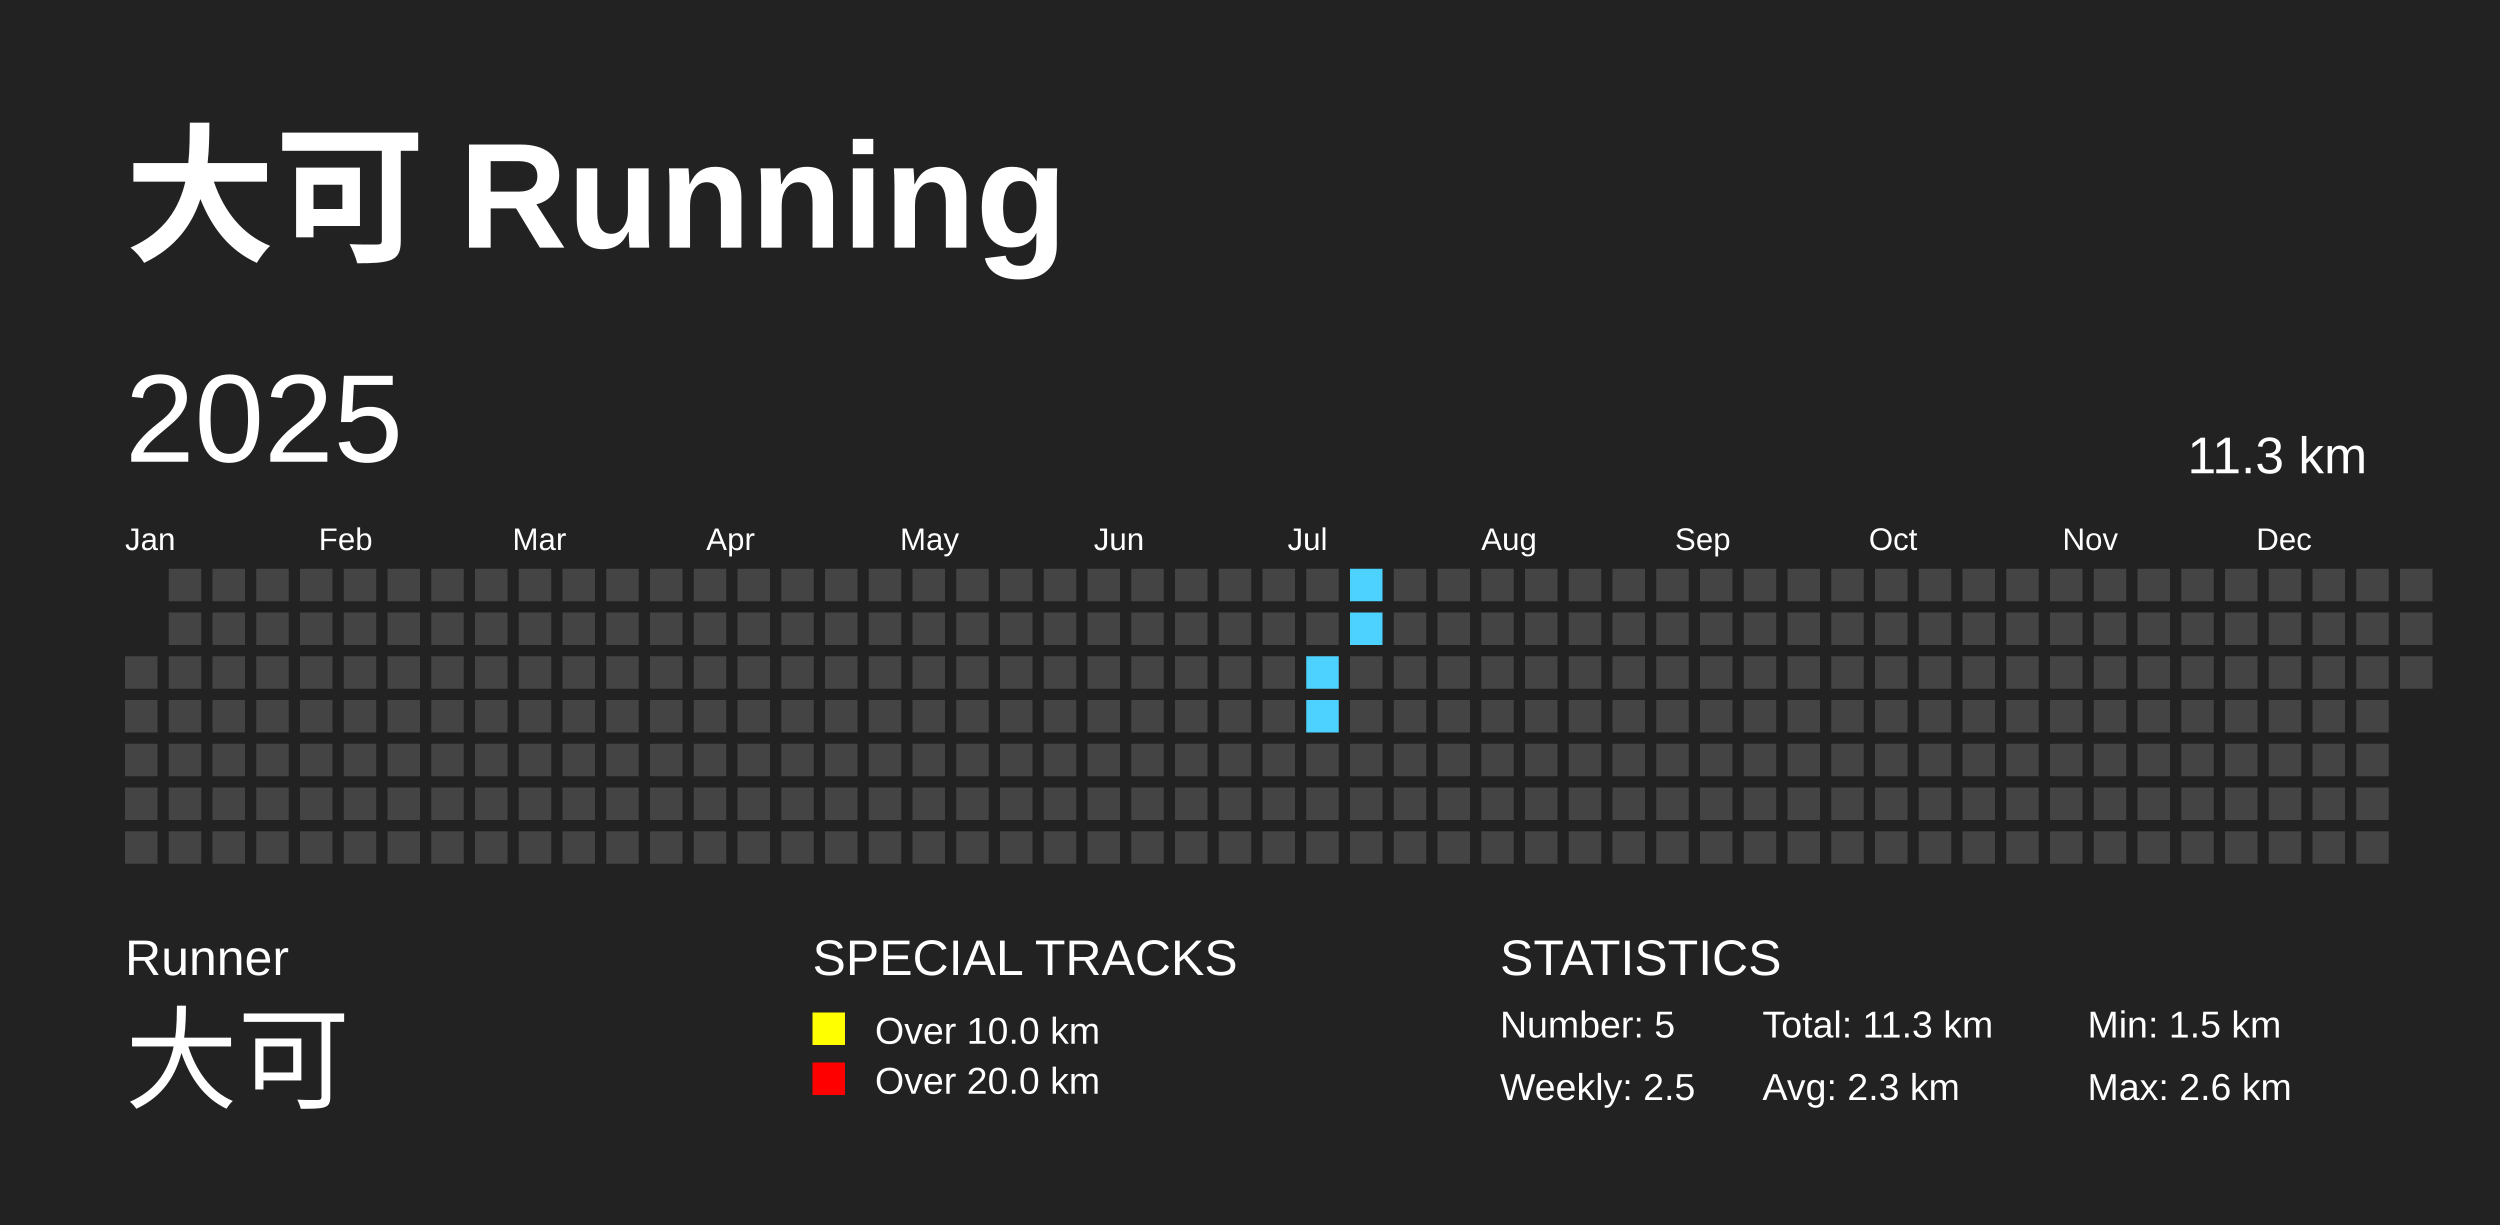
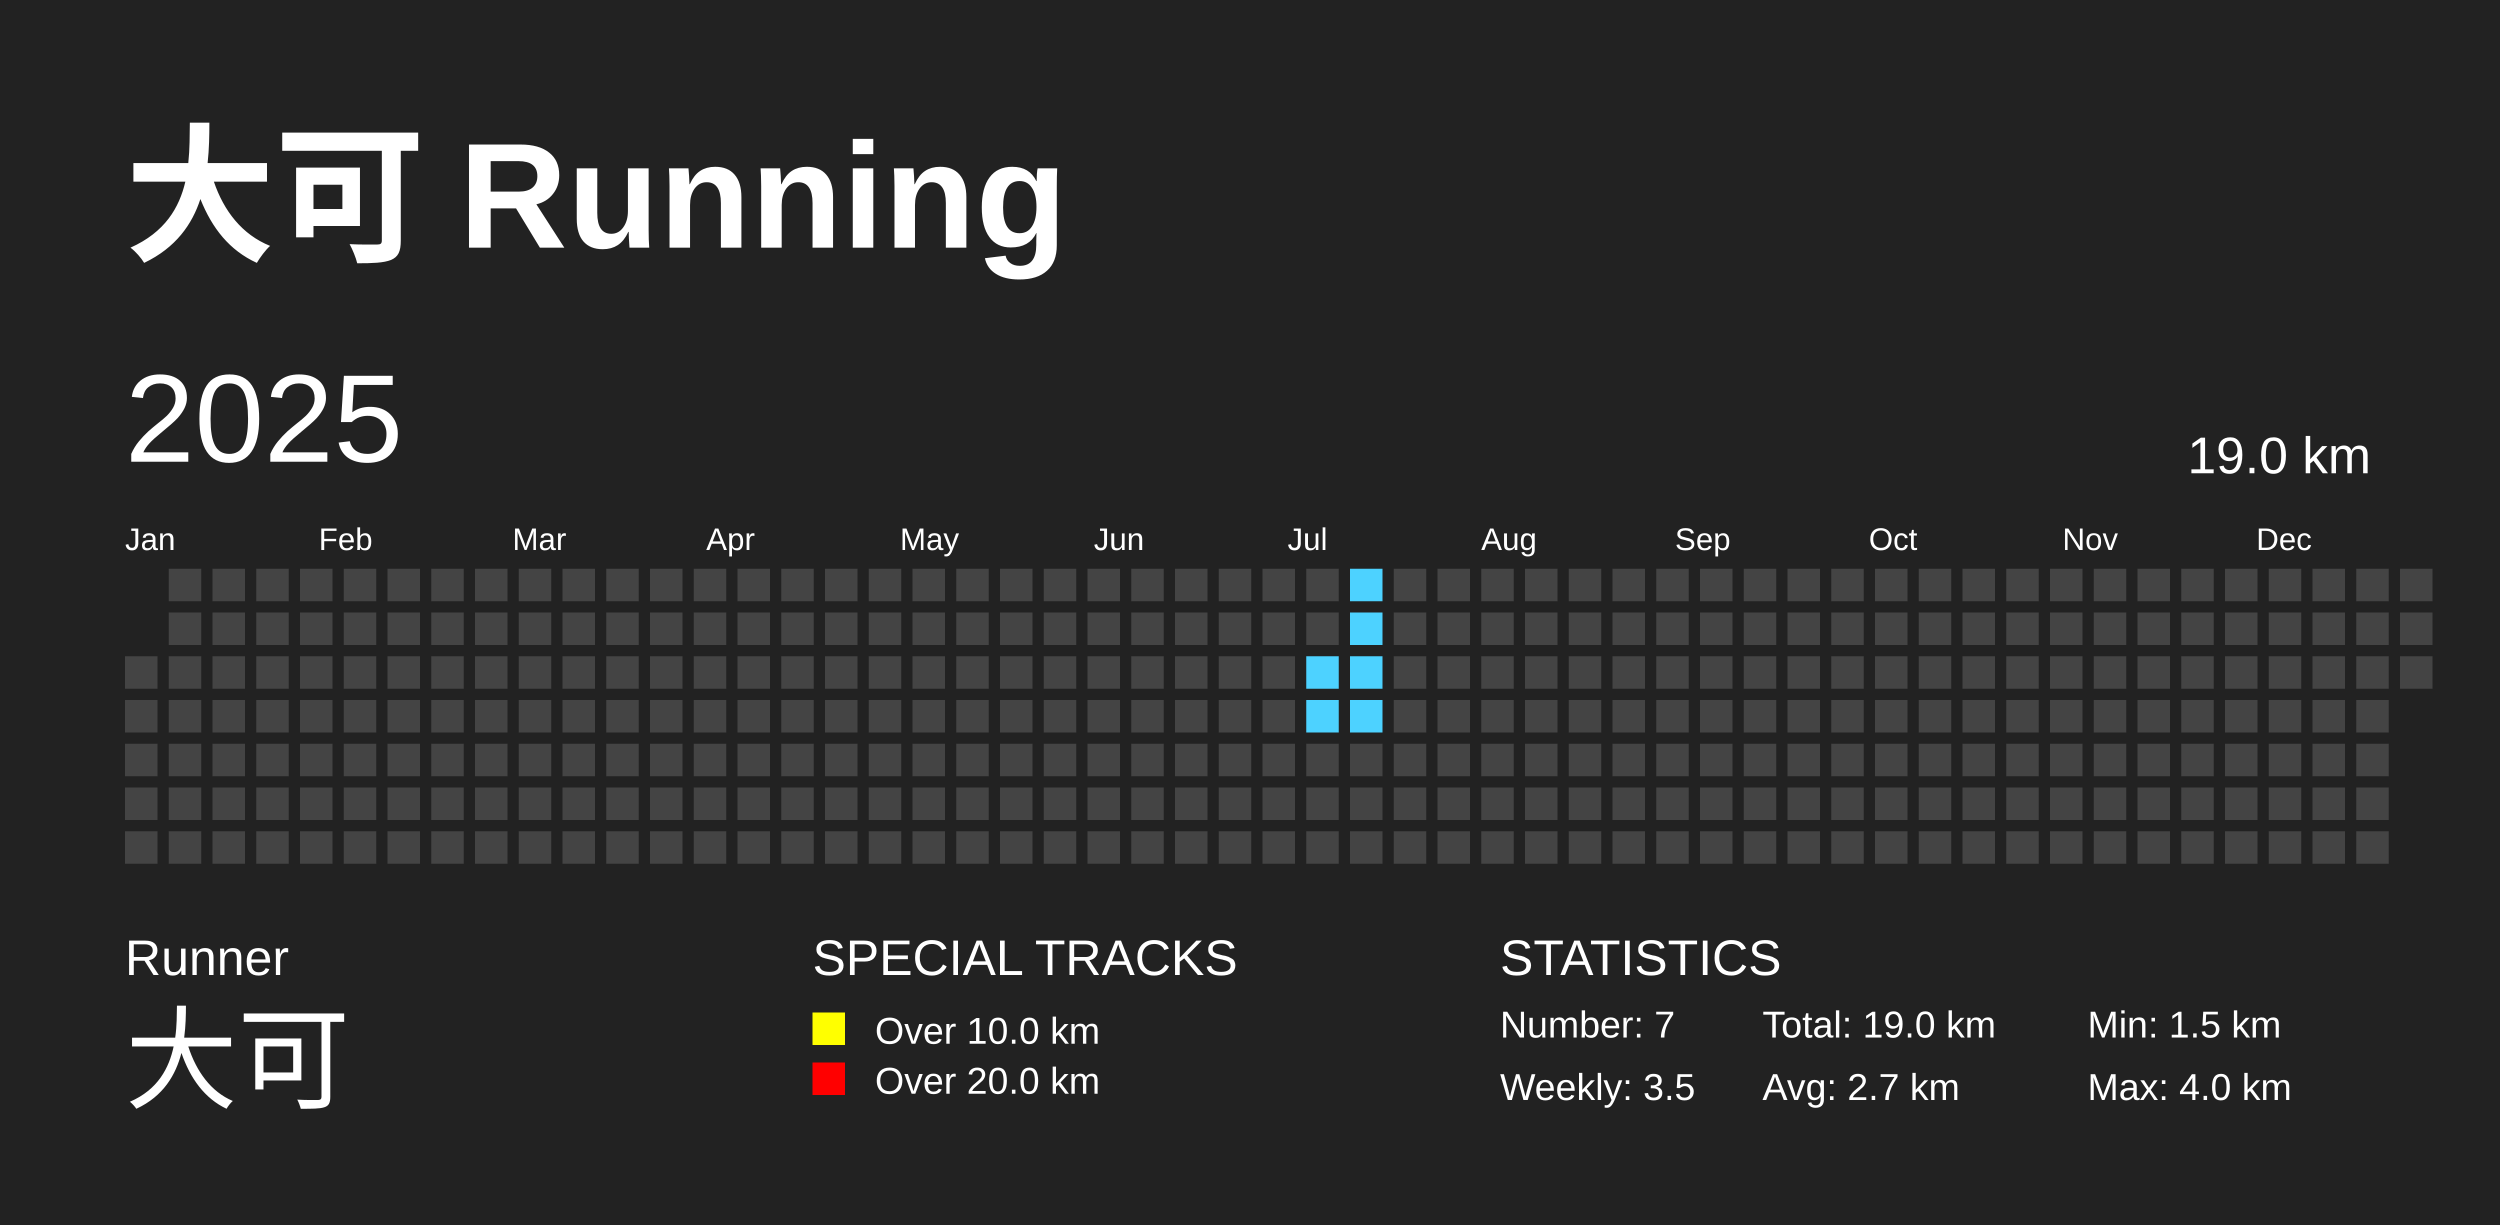
<svg xmlns="http://www.w3.org/2000/svg" baseProfile="full" height="98mm" version="1.1" viewBox="0,0,200,98" width="200mm">
  <defs />
  <rect fill="#222222" height="98" width="200" x="0" y="0" />
  <text fill="#FFFFFF" style="font-size:12px; font-family:Arial; font-weight:bold;" x="10" y="20">大可 Running</text>
  <text fill="#FFFFFF" style="font-size:4px; font-family:Arial" x="10" y="78">Runner</text>
  <text fill="#FFFFFF" style="font-size:9px; font-family:Arial" x="10" y="88">大可</text>
  <text fill="#FFFFFF" style="font-size:4px; font-family:Arial" x="65" y="78">SPECIAL TRACKS</text>
  <rect fill="yellow" height="2.6" width="2.6" x="65" y="81" />
  <text fill="#FFFFFF" style="font-size:3px; font-family:Arial" x="70" y="83.5">Over 10.0 km</text>
  <rect fill="red" height="2.6" width="2.6" x="65" y="85" />
  <text fill="#FFFFFF" style="font-size:3px; font-family:Arial" x="70" y="87.5">Over 20.0 km</text>
  <text fill="#FFFFFF" style="font-size:4px; font-family:Arial" x="120" y="78">STATISTICS</text>
-   <text fill="#FFFFFF" style="font-size:3px; font-family:Arial" x="120" y="83">Number: 5</text>
-   <text fill="#FFFFFF" style="font-size:3px; font-family:Arial" x="120" y="88">Weekly: 2.5</text>
-   <text fill="#FFFFFF" style="font-size:3px; font-family:Arial" x="141" y="83">Total: 11.3 km</text>
-   <text fill="#FFFFFF" style="font-size:3px; font-family:Arial" x="141" y="88">Avg: 2.3 km</text>
+   <text fill="#FFFFFF" style="font-size:3px; font-family:Arial" x="120" y="83">Number: 7</text>
+   <text fill="#FFFFFF" style="font-size:3px; font-family:Arial" x="120" y="88">Weekly: 3.5</text>
+   <text fill="#FFFFFF" style="font-size:3px; font-family:Arial" x="141" y="83">Total: 19.0 km</text>
+   <text fill="#FFFFFF" style="font-size:3px; font-family:Arial" x="141" y="88">Avg: 2.7 km</text>
  <text fill="#FFFFFF" style="font-size:3px; font-family:Arial" x="167" y="83">Min: 1.5 km</text>
-   <text fill="#FFFFFF" style="font-size:3px; font-family:Arial" x="167" y="88">Max: 2.6 km</text>
+   <text fill="#FFFFFF" style="font-size:3px; font-family:Arial" x="167" y="88">Max: 4.0 km</text>
  <text dominant-baseline="hanging" fill="#FFFFFF" style="font-size:10.0px; font-family:Arial;" x="10" y="30">2025</text>
-   <text dominant-baseline="hanging" fill="#FFFFFF" style="font-size:4.125px; font-family:Arial;" x="175" y="35">11.3 km</text>
+   <text dominant-baseline="hanging" fill="#FFFFFF" style="font-size:4.125px; font-family:Arial;" x="175" y="35">19.0 km</text>
  <text fill="#FFFFFF" style="font-size:2.5px; font-family:Arial" x="10.0" y="44">Jan</text>
  <text fill="#FFFFFF" style="font-size:2.5px; font-family:Arial" x="25.5" y="44">Feb</text>
  <text fill="#FFFFFF" style="font-size:2.5px; font-family:Arial" x="41.0" y="44">Mar</text>
  <text fill="#FFFFFF" style="font-size:2.5px; font-family:Arial" x="56.5" y="44">Apr</text>
  <text fill="#FFFFFF" style="font-size:2.5px; font-family:Arial" x="72.0" y="44">May</text>
  <text fill="#FFFFFF" style="font-size:2.5px; font-family:Arial" x="87.5" y="44">Jun</text>
  <text fill="#FFFFFF" style="font-size:2.5px; font-family:Arial" x="103.0" y="44">Jul</text>
  <text fill="#FFFFFF" style="font-size:2.5px; font-family:Arial" x="118.5" y="44">Aug</text>
  <text fill="#FFFFFF" style="font-size:2.5px; font-family:Arial" x="134.0" y="44">Sep</text>
  <text fill="#FFFFFF" style="font-size:2.5px; font-family:Arial" x="149.5" y="44">Oct</text>
  <text fill="#FFFFFF" style="font-size:2.5px; font-family:Arial" x="165.0" y="44">Nov</text>
  <text fill="#FFFFFF" style="font-size:2.5px; font-family:Arial" x="180.5" y="44">Dec</text>
  <rect fill="#444444" height="2.6" width="2.6" x="10.0" y="52.5" />
  <rect fill="#444444" height="2.6" width="2.6" x="10.0" y="56.0" />
  <rect fill="#444444" height="2.6" width="2.6" x="10.0" y="59.5" />
  <rect fill="#444444" height="2.6" width="2.6" x="10.0" y="63.0" />
  <rect fill="#444444" height="2.6" width="2.6" x="10.0" y="66.5" />
  <rect fill="#444444" height="2.6" width="2.6" x="13.5" y="45.5" />
  <rect fill="#444444" height="2.6" width="2.6" x="13.5" y="49.0" />
  <rect fill="#444444" height="2.6" width="2.6" x="13.5" y="52.5" />
  <rect fill="#444444" height="2.6" width="2.6" x="13.5" y="56.0" />
  <rect fill="#444444" height="2.6" width="2.6" x="13.5" y="59.5" />
  <rect fill="#444444" height="2.6" width="2.6" x="13.5" y="63.0" />
  <rect fill="#444444" height="2.6" width="2.6" x="13.5" y="66.5" />
  <rect fill="#444444" height="2.6" width="2.6" x="17.0" y="45.5" />
  <rect fill="#444444" height="2.6" width="2.6" x="17.0" y="49.0" />
  <rect fill="#444444" height="2.6" width="2.6" x="17.0" y="52.5" />
  <rect fill="#444444" height="2.6" width="2.6" x="17.0" y="56.0" />
  <rect fill="#444444" height="2.6" width="2.6" x="17.0" y="59.5" />
  <rect fill="#444444" height="2.6" width="2.6" x="17.0" y="63.0" />
  <rect fill="#444444" height="2.6" width="2.6" x="17.0" y="66.5" />
  <rect fill="#444444" height="2.6" width="2.6" x="20.5" y="45.5" />
  <rect fill="#444444" height="2.6" width="2.6" x="20.5" y="49.0" />
  <rect fill="#444444" height="2.6" width="2.6" x="20.5" y="52.5" />
  <rect fill="#444444" height="2.6" width="2.6" x="20.5" y="56.0" />
  <rect fill="#444444" height="2.6" width="2.6" x="20.5" y="59.5" />
  <rect fill="#444444" height="2.6" width="2.6" x="20.5" y="63.0" />
  <rect fill="#444444" height="2.6" width="2.6" x="20.5" y="66.5" />
  <rect fill="#444444" height="2.6" width="2.6" x="24.0" y="45.5" />
  <rect fill="#444444" height="2.6" width="2.6" x="24.0" y="49.0" />
  <rect fill="#444444" height="2.6" width="2.6" x="24.0" y="52.5" />
  <rect fill="#444444" height="2.6" width="2.6" x="24.0" y="56.0" />
  <rect fill="#444444" height="2.6" width="2.6" x="24.0" y="59.5" />
  <rect fill="#444444" height="2.6" width="2.6" x="24.0" y="63.0" />
  <rect fill="#444444" height="2.6" width="2.6" x="24.0" y="66.5" />
  <rect fill="#444444" height="2.6" width="2.6" x="27.5" y="45.5" />
  <rect fill="#444444" height="2.6" width="2.6" x="27.5" y="49.0" />
  <rect fill="#444444" height="2.6" width="2.6" x="27.5" y="52.5" />
  <rect fill="#444444" height="2.6" width="2.6" x="27.5" y="56.0" />
  <rect fill="#444444" height="2.6" width="2.6" x="27.5" y="59.5" />
  <rect fill="#444444" height="2.6" width="2.6" x="27.5" y="63.0" />
  <rect fill="#444444" height="2.6" width="2.6" x="27.5" y="66.5" />
  <rect fill="#444444" height="2.6" width="2.6" x="31.0" y="45.5" />
  <rect fill="#444444" height="2.6" width="2.6" x="31.0" y="49.0" />
  <rect fill="#444444" height="2.6" width="2.6" x="31.0" y="52.5" />
  <rect fill="#444444" height="2.6" width="2.6" x="31.0" y="56.0" />
  <rect fill="#444444" height="2.6" width="2.6" x="31.0" y="59.5" />
  <rect fill="#444444" height="2.6" width="2.6" x="31.0" y="63.0" />
  <rect fill="#444444" height="2.6" width="2.6" x="31.0" y="66.5" />
  <rect fill="#444444" height="2.6" width="2.6" x="34.5" y="45.5" />
  <rect fill="#444444" height="2.6" width="2.6" x="34.5" y="49.0" />
  <rect fill="#444444" height="2.6" width="2.6" x="34.5" y="52.5" />
  <rect fill="#444444" height="2.6" width="2.6" x="34.5" y="56.0" />
  <rect fill="#444444" height="2.6" width="2.6" x="34.5" y="59.5" />
  <rect fill="#444444" height="2.6" width="2.6" x="34.5" y="63.0" />
  <rect fill="#444444" height="2.6" width="2.6" x="34.5" y="66.5" />
  <rect fill="#444444" height="2.6" width="2.6" x="38.0" y="45.5" />
  <rect fill="#444444" height="2.6" width="2.6" x="38.0" y="49.0" />
  <rect fill="#444444" height="2.6" width="2.6" x="38.0" y="52.5" />
  <rect fill="#444444" height="2.6" width="2.6" x="38.0" y="56.0" />
  <rect fill="#444444" height="2.6" width="2.6" x="38.0" y="59.5" />
  <rect fill="#444444" height="2.6" width="2.6" x="38.0" y="63.0" />
  <rect fill="#444444" height="2.6" width="2.6" x="38.0" y="66.5" />
  <rect fill="#444444" height="2.6" width="2.6" x="41.5" y="45.5" />
  <rect fill="#444444" height="2.6" width="2.6" x="41.5" y="49.0" />
  <rect fill="#444444" height="2.6" width="2.6" x="41.5" y="52.5" />
  <rect fill="#444444" height="2.6" width="2.6" x="41.5" y="56.0" />
  <rect fill="#444444" height="2.6" width="2.6" x="41.5" y="59.5" />
  <rect fill="#444444" height="2.6" width="2.6" x="41.5" y="63.0" />
  <rect fill="#444444" height="2.6" width="2.6" x="41.5" y="66.5" />
  <rect fill="#444444" height="2.6" width="2.6" x="45.0" y="45.5" />
  <rect fill="#444444" height="2.6" width="2.6" x="45.0" y="49.0" />
  <rect fill="#444444" height="2.6" width="2.6" x="45.0" y="52.5" />
  <rect fill="#444444" height="2.6" width="2.6" x="45.0" y="56.0" />
  <rect fill="#444444" height="2.6" width="2.6" x="45.0" y="59.5" />
  <rect fill="#444444" height="2.6" width="2.6" x="45.0" y="63.0" />
  <rect fill="#444444" height="2.6" width="2.6" x="45.0" y="66.5" />
  <rect fill="#444444" height="2.6" width="2.6" x="48.5" y="45.5" />
  <rect fill="#444444" height="2.6" width="2.6" x="48.5" y="49.0" />
  <rect fill="#444444" height="2.6" width="2.6" x="48.5" y="52.5" />
  <rect fill="#444444" height="2.6" width="2.6" x="48.5" y="56.0" />
  <rect fill="#444444" height="2.6" width="2.6" x="48.5" y="59.5" />
  <rect fill="#444444" height="2.6" width="2.6" x="48.5" y="63.0" />
  <rect fill="#444444" height="2.6" width="2.6" x="48.5" y="66.5" />
  <rect fill="#444444" height="2.6" width="2.6" x="52.0" y="45.5" />
  <rect fill="#444444" height="2.6" width="2.6" x="52.0" y="49.0" />
  <rect fill="#444444" height="2.6" width="2.6" x="52.0" y="52.5" />
  <rect fill="#444444" height="2.6" width="2.6" x="52.0" y="56.0" />
  <rect fill="#444444" height="2.6" width="2.6" x="52.0" y="59.5" />
  <rect fill="#444444" height="2.6" width="2.6" x="52.0" y="63.0" />
  <rect fill="#444444" height="2.6" width="2.6" x="52.0" y="66.5" />
  <rect fill="#444444" height="2.6" width="2.6" x="55.5" y="45.5" />
  <rect fill="#444444" height="2.6" width="2.6" x="55.5" y="49.0" />
  <rect fill="#444444" height="2.6" width="2.6" x="55.5" y="52.5" />
  <rect fill="#444444" height="2.6" width="2.6" x="55.5" y="56.0" />
  <rect fill="#444444" height="2.6" width="2.6" x="55.5" y="59.5" />
  <rect fill="#444444" height="2.6" width="2.6" x="55.5" y="63.0" />
  <rect fill="#444444" height="2.6" width="2.6" x="55.5" y="66.5" />
  <rect fill="#444444" height="2.6" width="2.6" x="59.0" y="45.5" />
  <rect fill="#444444" height="2.6" width="2.6" x="59.0" y="49.0" />
  <rect fill="#444444" height="2.6" width="2.6" x="59.0" y="52.5" />
  <rect fill="#444444" height="2.6" width="2.6" x="59.0" y="56.0" />
  <rect fill="#444444" height="2.6" width="2.6" x="59.0" y="59.5" />
  <rect fill="#444444" height="2.6" width="2.6" x="59.0" y="63.0" />
  <rect fill="#444444" height="2.6" width="2.6" x="59.0" y="66.5" />
  <rect fill="#444444" height="2.6" width="2.6" x="62.5" y="45.5" />
  <rect fill="#444444" height="2.6" width="2.6" x="62.5" y="49.0" />
  <rect fill="#444444" height="2.6" width="2.6" x="62.5" y="52.5" />
  <rect fill="#444444" height="2.6" width="2.6" x="62.5" y="56.0" />
  <rect fill="#444444" height="2.6" width="2.6" x="62.5" y="59.5" />
  <rect fill="#444444" height="2.6" width="2.6" x="62.5" y="63.0" />
  <rect fill="#444444" height="2.6" width="2.6" x="62.5" y="66.5" />
  <rect fill="#444444" height="2.6" width="2.6" x="66.0" y="45.5" />
  <rect fill="#444444" height="2.6" width="2.6" x="66.0" y="49.0" />
  <rect fill="#444444" height="2.6" width="2.6" x="66.0" y="52.5" />
  <rect fill="#444444" height="2.6" width="2.6" x="66.0" y="56.0" />
  <rect fill="#444444" height="2.6" width="2.6" x="66.0" y="59.5" />
  <rect fill="#444444" height="2.6" width="2.6" x="66.0" y="63.0" />
  <rect fill="#444444" height="2.6" width="2.6" x="66.0" y="66.5" />
  <rect fill="#444444" height="2.6" width="2.6" x="69.5" y="45.5" />
  <rect fill="#444444" height="2.6" width="2.6" x="69.5" y="49.0" />
  <rect fill="#444444" height="2.6" width="2.6" x="69.5" y="52.5" />
  <rect fill="#444444" height="2.6" width="2.6" x="69.5" y="56.0" />
  <rect fill="#444444" height="2.6" width="2.6" x="69.5" y="59.5" />
  <rect fill="#444444" height="2.6" width="2.6" x="69.5" y="63.0" />
  <rect fill="#444444" height="2.6" width="2.6" x="69.5" y="66.5" />
  <rect fill="#444444" height="2.6" width="2.6" x="73.0" y="45.5" />
  <rect fill="#444444" height="2.6" width="2.6" x="73.0" y="49.0" />
  <rect fill="#444444" height="2.6" width="2.6" x="73.0" y="52.5" />
  <rect fill="#444444" height="2.6" width="2.6" x="73.0" y="56.0" />
  <rect fill="#444444" height="2.6" width="2.6" x="73.0" y="59.5" />
  <rect fill="#444444" height="2.6" width="2.6" x="73.0" y="63.0" />
  <rect fill="#444444" height="2.6" width="2.6" x="73.0" y="66.5" />
  <rect fill="#444444" height="2.6" width="2.6" x="76.5" y="45.5" />
  <rect fill="#444444" height="2.6" width="2.6" x="76.5" y="49.0" />
  <rect fill="#444444" height="2.6" width="2.6" x="76.5" y="52.5" />
  <rect fill="#444444" height="2.6" width="2.6" x="76.5" y="56.0" />
  <rect fill="#444444" height="2.6" width="2.6" x="76.5" y="59.5" />
  <rect fill="#444444" height="2.6" width="2.6" x="76.5" y="63.0" />
  <rect fill="#444444" height="2.6" width="2.6" x="76.5" y="66.5" />
  <rect fill="#444444" height="2.6" width="2.6" x="80.0" y="45.5" />
  <rect fill="#444444" height="2.6" width="2.6" x="80.0" y="49.0" />
  <rect fill="#444444" height="2.6" width="2.6" x="80.0" y="52.5" />
  <rect fill="#444444" height="2.6" width="2.6" x="80.0" y="56.0" />
  <rect fill="#444444" height="2.6" width="2.6" x="80.0" y="59.5" />
  <rect fill="#444444" height="2.6" width="2.6" x="80.0" y="63.0" />
  <rect fill="#444444" height="2.6" width="2.6" x="80.0" y="66.5" />
  <rect fill="#444444" height="2.6" width="2.6" x="83.5" y="45.5" />
  <rect fill="#444444" height="2.6" width="2.6" x="83.5" y="49.0" />
  <rect fill="#444444" height="2.6" width="2.6" x="83.5" y="52.5" />
  <rect fill="#444444" height="2.6" width="2.6" x="83.5" y="56.0" />
  <rect fill="#444444" height="2.6" width="2.6" x="83.5" y="59.5" />
  <rect fill="#444444" height="2.6" width="2.6" x="83.5" y="63.0" />
  <rect fill="#444444" height="2.6" width="2.6" x="83.5" y="66.5" />
  <rect fill="#444444" height="2.6" width="2.6" x="87.0" y="45.5" />
  <rect fill="#444444" height="2.6" width="2.6" x="87.0" y="49.0" />
  <rect fill="#444444" height="2.6" width="2.6" x="87.0" y="52.5" />
  <rect fill="#444444" height="2.6" width="2.6" x="87.0" y="56.0" />
  <rect fill="#444444" height="2.6" width="2.6" x="87.0" y="59.5" />
  <rect fill="#444444" height="2.6" width="2.6" x="87.0" y="63.0" />
  <rect fill="#444444" height="2.6" width="2.6" x="87.0" y="66.5" />
  <rect fill="#444444" height="2.6" width="2.6" x="90.5" y="45.5" />
  <rect fill="#444444" height="2.6" width="2.6" x="90.5" y="49.0" />
  <rect fill="#444444" height="2.6" width="2.6" x="90.5" y="52.5" />
  <rect fill="#444444" height="2.6" width="2.6" x="90.5" y="56.0" />
  <rect fill="#444444" height="2.6" width="2.6" x="90.5" y="59.5" />
  <rect fill="#444444" height="2.6" width="2.6" x="90.5" y="63.0" />
  <rect fill="#444444" height="2.6" width="2.6" x="90.5" y="66.5" />
  <rect fill="#444444" height="2.6" width="2.6" x="94.0" y="45.5" />
  <rect fill="#444444" height="2.6" width="2.6" x="94.0" y="49.0" />
  <rect fill="#444444" height="2.6" width="2.6" x="94.0" y="52.5" />
  <rect fill="#444444" height="2.6" width="2.6" x="94.0" y="56.0" />
  <rect fill="#444444" height="2.6" width="2.6" x="94.0" y="59.5" />
  <rect fill="#444444" height="2.6" width="2.6" x="94.0" y="63.0" />
  <rect fill="#444444" height="2.6" width="2.6" x="94.0" y="66.5" />
  <rect fill="#444444" height="2.6" width="2.6" x="97.5" y="45.5" />
  <rect fill="#444444" height="2.6" width="2.6" x="97.5" y="49.0" />
  <rect fill="#444444" height="2.6" width="2.6" x="97.5" y="52.5" />
  <rect fill="#444444" height="2.6" width="2.6" x="97.5" y="56.0" />
  <rect fill="#444444" height="2.6" width="2.6" x="97.5" y="59.5" />
  <rect fill="#444444" height="2.6" width="2.6" x="97.5" y="63.0" />
  <rect fill="#444444" height="2.6" width="2.6" x="97.5" y="66.5" />
  <rect fill="#444444" height="2.6" width="2.6" x="101.0" y="45.5" />
  <rect fill="#444444" height="2.6" width="2.6" x="101.0" y="49.0" />
  <rect fill="#444444" height="2.6" width="2.6" x="101.0" y="52.5" />
  <rect fill="#444444" height="2.6" width="2.6" x="101.0" y="56.0" />
  <rect fill="#444444" height="2.6" width="2.6" x="101.0" y="59.5" />
  <rect fill="#444444" height="2.6" width="2.6" x="101.0" y="63.0" />
  <rect fill="#444444" height="2.6" width="2.6" x="101.0" y="66.5" />
  <rect fill="#444444" height="2.6" width="2.6" x="104.5" y="45.5" />
  <rect fill="#444444" height="2.6" width="2.6" x="104.5" y="49.0" />
  <rect fill="#4DD2FF" height="2.6" width="2.6" x="104.5" y="52.5" />
  <rect fill="#4DD2FF" height="2.6" width="2.6" x="104.5" y="56.0" />
  <rect fill="#444444" height="2.6" width="2.6" x="104.5" y="59.5" />
  <rect fill="#444444" height="2.6" width="2.6" x="104.5" y="63.0" />
  <rect fill="#444444" height="2.6" width="2.6" x="104.5" y="66.5" />
  <rect fill="#4DD2FF" height="2.6" width="2.6" x="108.0" y="45.5" />
  <rect fill="#4DD2FF" height="2.6" width="2.6" x="108.0" y="49.0" />
-   <rect fill="#444444" height="2.6" width="2.6" x="108.0" y="52.5" />
-   <rect fill="#444444" height="2.6" width="2.6" x="108.0" y="56.0" />
+   <rect fill="#4DD2FF" height="2.6" width="2.6" x="108.0" y="52.5" />
+   <rect fill="#4DD2FF" height="2.6" width="2.6" x="108.0" y="56.0" />
  <rect fill="#444444" height="2.6" width="2.6" x="108.0" y="59.5" />
  <rect fill="#444444" height="2.6" width="2.6" x="108.0" y="63.0" />
  <rect fill="#444444" height="2.6" width="2.6" x="108.0" y="66.5" />
  <rect fill="#444444" height="2.6" width="2.6" x="111.5" y="45.5" />
  <rect fill="#444444" height="2.6" width="2.6" x="111.5" y="49.0" />
  <rect fill="#444444" height="2.6" width="2.6" x="111.5" y="52.5" />
  <rect fill="#444444" height="2.6" width="2.6" x="111.5" y="56.0" />
  <rect fill="#444444" height="2.6" width="2.6" x="111.5" y="59.5" />
  <rect fill="#444444" height="2.6" width="2.6" x="111.5" y="63.0" />
  <rect fill="#444444" height="2.6" width="2.6" x="111.5" y="66.5" />
  <rect fill="#444444" height="2.6" width="2.6" x="115.0" y="45.5" />
  <rect fill="#444444" height="2.6" width="2.6" x="115.0" y="49.0" />
  <rect fill="#444444" height="2.6" width="2.6" x="115.0" y="52.5" />
  <rect fill="#444444" height="2.6" width="2.6" x="115.0" y="56.0" />
  <rect fill="#444444" height="2.6" width="2.6" x="115.0" y="59.5" />
  <rect fill="#444444" height="2.6" width="2.6" x="115.0" y="63.0" />
  <rect fill="#444444" height="2.6" width="2.6" x="115.0" y="66.5" />
  <rect fill="#444444" height="2.6" width="2.6" x="118.5" y="45.5" />
  <rect fill="#444444" height="2.6" width="2.6" x="118.5" y="49.0" />
  <rect fill="#444444" height="2.6" width="2.6" x="118.5" y="52.5" />
  <rect fill="#444444" height="2.6" width="2.6" x="118.5" y="56.0" />
  <rect fill="#444444" height="2.6" width="2.6" x="118.5" y="59.5" />
  <rect fill="#444444" height="2.6" width="2.6" x="118.5" y="63.0" />
  <rect fill="#444444" height="2.6" width="2.6" x="118.5" y="66.5" />
  <rect fill="#444444" height="2.6" width="2.6" x="122.0" y="45.5" />
  <rect fill="#444444" height="2.6" width="2.6" x="122.0" y="49.0" />
  <rect fill="#444444" height="2.6" width="2.6" x="122.0" y="52.5" />
  <rect fill="#444444" height="2.6" width="2.6" x="122.0" y="56.0" />
  <rect fill="#444444" height="2.6" width="2.6" x="122.0" y="59.5" />
  <rect fill="#444444" height="2.6" width="2.6" x="122.0" y="63.0" />
  <rect fill="#444444" height="2.6" width="2.6" x="122.0" y="66.5" />
  <rect fill="#444444" height="2.6" width="2.6" x="125.5" y="45.5" />
  <rect fill="#444444" height="2.6" width="2.6" x="125.5" y="49.0" />
  <rect fill="#444444" height="2.6" width="2.6" x="125.5" y="52.5" />
  <rect fill="#444444" height="2.6" width="2.6" x="125.5" y="56.0" />
  <rect fill="#444444" height="2.6" width="2.6" x="125.5" y="59.5" />
  <rect fill="#444444" height="2.6" width="2.6" x="125.5" y="63.0" />
  <rect fill="#444444" height="2.6" width="2.6" x="125.5" y="66.5" />
  <rect fill="#444444" height="2.6" width="2.6" x="129.0" y="45.5" />
  <rect fill="#444444" height="2.6" width="2.6" x="129.0" y="49.0" />
  <rect fill="#444444" height="2.6" width="2.6" x="129.0" y="52.5" />
  <rect fill="#444444" height="2.6" width="2.6" x="129.0" y="56.0" />
  <rect fill="#444444" height="2.6" width="2.6" x="129.0" y="59.5" />
  <rect fill="#444444" height="2.6" width="2.6" x="129.0" y="63.0" />
  <rect fill="#444444" height="2.6" width="2.6" x="129.0" y="66.5" />
  <rect fill="#444444" height="2.6" width="2.6" x="132.5" y="45.5" />
  <rect fill="#444444" height="2.6" width="2.6" x="132.5" y="49.0" />
  <rect fill="#444444" height="2.6" width="2.6" x="132.5" y="52.5" />
  <rect fill="#444444" height="2.6" width="2.6" x="132.5" y="56.0" />
  <rect fill="#444444" height="2.6" width="2.6" x="132.5" y="59.5" />
  <rect fill="#444444" height="2.6" width="2.6" x="132.5" y="63.0" />
  <rect fill="#444444" height="2.6" width="2.6" x="132.5" y="66.5" />
  <rect fill="#444444" height="2.6" width="2.6" x="136.0" y="45.5" />
  <rect fill="#444444" height="2.6" width="2.6" x="136.0" y="49.0" />
  <rect fill="#444444" height="2.6" width="2.6" x="136.0" y="52.5" />
  <rect fill="#444444" height="2.6" width="2.6" x="136.0" y="56.0" />
  <rect fill="#444444" height="2.6" width="2.6" x="136.0" y="59.5" />
  <rect fill="#444444" height="2.6" width="2.6" x="136.0" y="63.0" />
  <rect fill="#444444" height="2.6" width="2.6" x="136.0" y="66.5" />
  <rect fill="#444444" height="2.6" width="2.6" x="139.5" y="45.5" />
  <rect fill="#444444" height="2.6" width="2.6" x="139.5" y="49.0" />
  <rect fill="#444444" height="2.6" width="2.6" x="139.5" y="52.5" />
  <rect fill="#444444" height="2.6" width="2.6" x="139.5" y="56.0" />
  <rect fill="#444444" height="2.6" width="2.6" x="139.5" y="59.5" />
  <rect fill="#444444" height="2.6" width="2.6" x="139.5" y="63.0" />
  <rect fill="#444444" height="2.6" width="2.6" x="139.5" y="66.5" />
  <rect fill="#444444" height="2.6" width="2.6" x="143.0" y="45.5" />
  <rect fill="#444444" height="2.6" width="2.6" x="143.0" y="49.0" />
  <rect fill="#444444" height="2.6" width="2.6" x="143.0" y="52.5" />
  <rect fill="#444444" height="2.6" width="2.6" x="143.0" y="56.0" />
  <rect fill="#444444" height="2.6" width="2.6" x="143.0" y="59.5" />
  <rect fill="#444444" height="2.6" width="2.6" x="143.0" y="63.0" />
  <rect fill="#444444" height="2.6" width="2.6" x="143.0" y="66.5" />
  <rect fill="#444444" height="2.6" width="2.6" x="146.5" y="45.5" />
  <rect fill="#444444" height="2.6" width="2.6" x="146.5" y="49.0" />
  <rect fill="#444444" height="2.6" width="2.6" x="146.5" y="52.5" />
  <rect fill="#444444" height="2.6" width="2.6" x="146.5" y="56.0" />
  <rect fill="#444444" height="2.6" width="2.6" x="146.5" y="59.5" />
  <rect fill="#444444" height="2.6" width="2.6" x="146.5" y="63.0" />
  <rect fill="#444444" height="2.6" width="2.6" x="146.5" y="66.5" />
  <rect fill="#444444" height="2.6" width="2.6" x="150.0" y="45.5" />
  <rect fill="#444444" height="2.6" width="2.6" x="150.0" y="49.0" />
  <rect fill="#444444" height="2.6" width="2.6" x="150.0" y="52.5" />
  <rect fill="#444444" height="2.6" width="2.6" x="150.0" y="56.0" />
  <rect fill="#444444" height="2.6" width="2.6" x="150.0" y="59.5" />
  <rect fill="#444444" height="2.6" width="2.6" x="150.0" y="63.0" />
  <rect fill="#444444" height="2.6" width="2.6" x="150.0" y="66.5" />
  <rect fill="#444444" height="2.6" width="2.6" x="153.5" y="45.5" />
  <rect fill="#444444" height="2.6" width="2.6" x="153.5" y="49.0" />
  <rect fill="#444444" height="2.6" width="2.6" x="153.5" y="52.5" />
  <rect fill="#444444" height="2.6" width="2.6" x="153.5" y="56.0" />
  <rect fill="#444444" height="2.6" width="2.6" x="153.5" y="59.5" />
  <rect fill="#444444" height="2.6" width="2.6" x="153.5" y="63.0" />
  <rect fill="#444444" height="2.6" width="2.6" x="153.5" y="66.5" />
  <rect fill="#444444" height="2.6" width="2.6" x="157.0" y="45.5" />
  <rect fill="#444444" height="2.6" width="2.6" x="157.0" y="49.0" />
  <rect fill="#444444" height="2.6" width="2.6" x="157.0" y="52.5" />
  <rect fill="#444444" height="2.6" width="2.6" x="157.0" y="56.0" />
  <rect fill="#444444" height="2.6" width="2.6" x="157.0" y="59.5" />
  <rect fill="#444444" height="2.6" width="2.6" x="157.0" y="63.0" />
  <rect fill="#444444" height="2.6" width="2.6" x="157.0" y="66.5" />
  <rect fill="#444444" height="2.6" width="2.6" x="160.5" y="45.5" />
  <rect fill="#444444" height="2.6" width="2.6" x="160.5" y="49.0" />
  <rect fill="#444444" height="2.6" width="2.6" x="160.5" y="52.5" />
  <rect fill="#444444" height="2.6" width="2.6" x="160.5" y="56.0" />
  <rect fill="#444444" height="2.6" width="2.6" x="160.5" y="59.5" />
  <rect fill="#444444" height="2.6" width="2.6" x="160.5" y="63.0" />
  <rect fill="#444444" height="2.6" width="2.6" x="160.5" y="66.5" />
  <rect fill="#444444" height="2.6" width="2.6" x="164.0" y="45.5" />
  <rect fill="#444444" height="2.6" width="2.6" x="164.0" y="49.0" />
  <rect fill="#444444" height="2.6" width="2.6" x="164.0" y="52.5" />
  <rect fill="#444444" height="2.6" width="2.6" x="164.0" y="56.0" />
  <rect fill="#444444" height="2.6" width="2.6" x="164.0" y="59.5" />
  <rect fill="#444444" height="2.6" width="2.6" x="164.0" y="63.0" />
  <rect fill="#444444" height="2.6" width="2.6" x="164.0" y="66.5" />
  <rect fill="#444444" height="2.6" width="2.6" x="167.5" y="45.5" />
  <rect fill="#444444" height="2.6" width="2.6" x="167.5" y="49.0" />
  <rect fill="#444444" height="2.6" width="2.6" x="167.5" y="52.5" />
  <rect fill="#444444" height="2.6" width="2.6" x="167.5" y="56.0" />
  <rect fill="#444444" height="2.6" width="2.6" x="167.5" y="59.5" />
  <rect fill="#444444" height="2.6" width="2.6" x="167.5" y="63.0" />
  <rect fill="#444444" height="2.6" width="2.6" x="167.5" y="66.5" />
  <rect fill="#444444" height="2.6" width="2.6" x="171.0" y="45.5" />
  <rect fill="#444444" height="2.6" width="2.6" x="171.0" y="49.0" />
  <rect fill="#444444" height="2.6" width="2.6" x="171.0" y="52.5" />
  <rect fill="#444444" height="2.6" width="2.6" x="171.0" y="56.0" />
  <rect fill="#444444" height="2.6" width="2.6" x="171.0" y="59.5" />
  <rect fill="#444444" height="2.6" width="2.6" x="171.0" y="63.0" />
  <rect fill="#444444" height="2.6" width="2.6" x="171.0" y="66.5" />
  <rect fill="#444444" height="2.6" width="2.6" x="174.5" y="45.5" />
  <rect fill="#444444" height="2.6" width="2.6" x="174.5" y="49.0" />
  <rect fill="#444444" height="2.6" width="2.6" x="174.5" y="52.5" />
  <rect fill="#444444" height="2.6" width="2.6" x="174.5" y="56.0" />
  <rect fill="#444444" height="2.6" width="2.6" x="174.5" y="59.5" />
  <rect fill="#444444" height="2.6" width="2.6" x="174.5" y="63.0" />
  <rect fill="#444444" height="2.6" width="2.6" x="174.5" y="66.5" />
  <rect fill="#444444" height="2.6" width="2.6" x="178.0" y="45.5" />
  <rect fill="#444444" height="2.6" width="2.6" x="178.0" y="49.0" />
  <rect fill="#444444" height="2.6" width="2.6" x="178.0" y="52.5" />
  <rect fill="#444444" height="2.6" width="2.6" x="178.0" y="56.0" />
  <rect fill="#444444" height="2.6" width="2.6" x="178.0" y="59.5" />
  <rect fill="#444444" height="2.6" width="2.6" x="178.0" y="63.0" />
  <rect fill="#444444" height="2.6" width="2.6" x="178.0" y="66.5" />
  <rect fill="#444444" height="2.6" width="2.6" x="181.5" y="45.5" />
  <rect fill="#444444" height="2.6" width="2.6" x="181.5" y="49.0" />
  <rect fill="#444444" height="2.6" width="2.6" x="181.5" y="52.5" />
  <rect fill="#444444" height="2.6" width="2.6" x="181.5" y="56.0" />
  <rect fill="#444444" height="2.6" width="2.6" x="181.5" y="59.5" />
  <rect fill="#444444" height="2.6" width="2.6" x="181.5" y="63.0" />
  <rect fill="#444444" height="2.6" width="2.6" x="181.5" y="66.5" />
  <rect fill="#444444" height="2.6" width="2.6" x="185.0" y="45.5" />
  <rect fill="#444444" height="2.6" width="2.6" x="185.0" y="49.0" />
  <rect fill="#444444" height="2.6" width="2.6" x="185.0" y="52.5" />
  <rect fill="#444444" height="2.6" width="2.6" x="185.0" y="56.0" />
  <rect fill="#444444" height="2.6" width="2.6" x="185.0" y="59.5" />
  <rect fill="#444444" height="2.6" width="2.6" x="185.0" y="63.0" />
  <rect fill="#444444" height="2.6" width="2.6" x="185.0" y="66.5" />
  <rect fill="#444444" height="2.6" width="2.6" x="188.5" y="45.5" />
  <rect fill="#444444" height="2.6" width="2.6" x="188.5" y="49.0" />
  <rect fill="#444444" height="2.6" width="2.6" x="188.5" y="52.5" />
  <rect fill="#444444" height="2.6" width="2.6" x="188.5" y="56.0" />
  <rect fill="#444444" height="2.6" width="2.6" x="188.5" y="59.5" />
  <rect fill="#444444" height="2.6" width="2.6" x="188.5" y="63.0" />
  <rect fill="#444444" height="2.6" width="2.6" x="188.5" y="66.5" />
  <rect fill="#444444" height="2.6" width="2.6" x="192.0" y="45.5" />
  <rect fill="#444444" height="2.6" width="2.6" x="192.0" y="49.0" />
  <rect fill="#444444" height="2.6" width="2.6" x="192.0" y="52.5" />
</svg>
